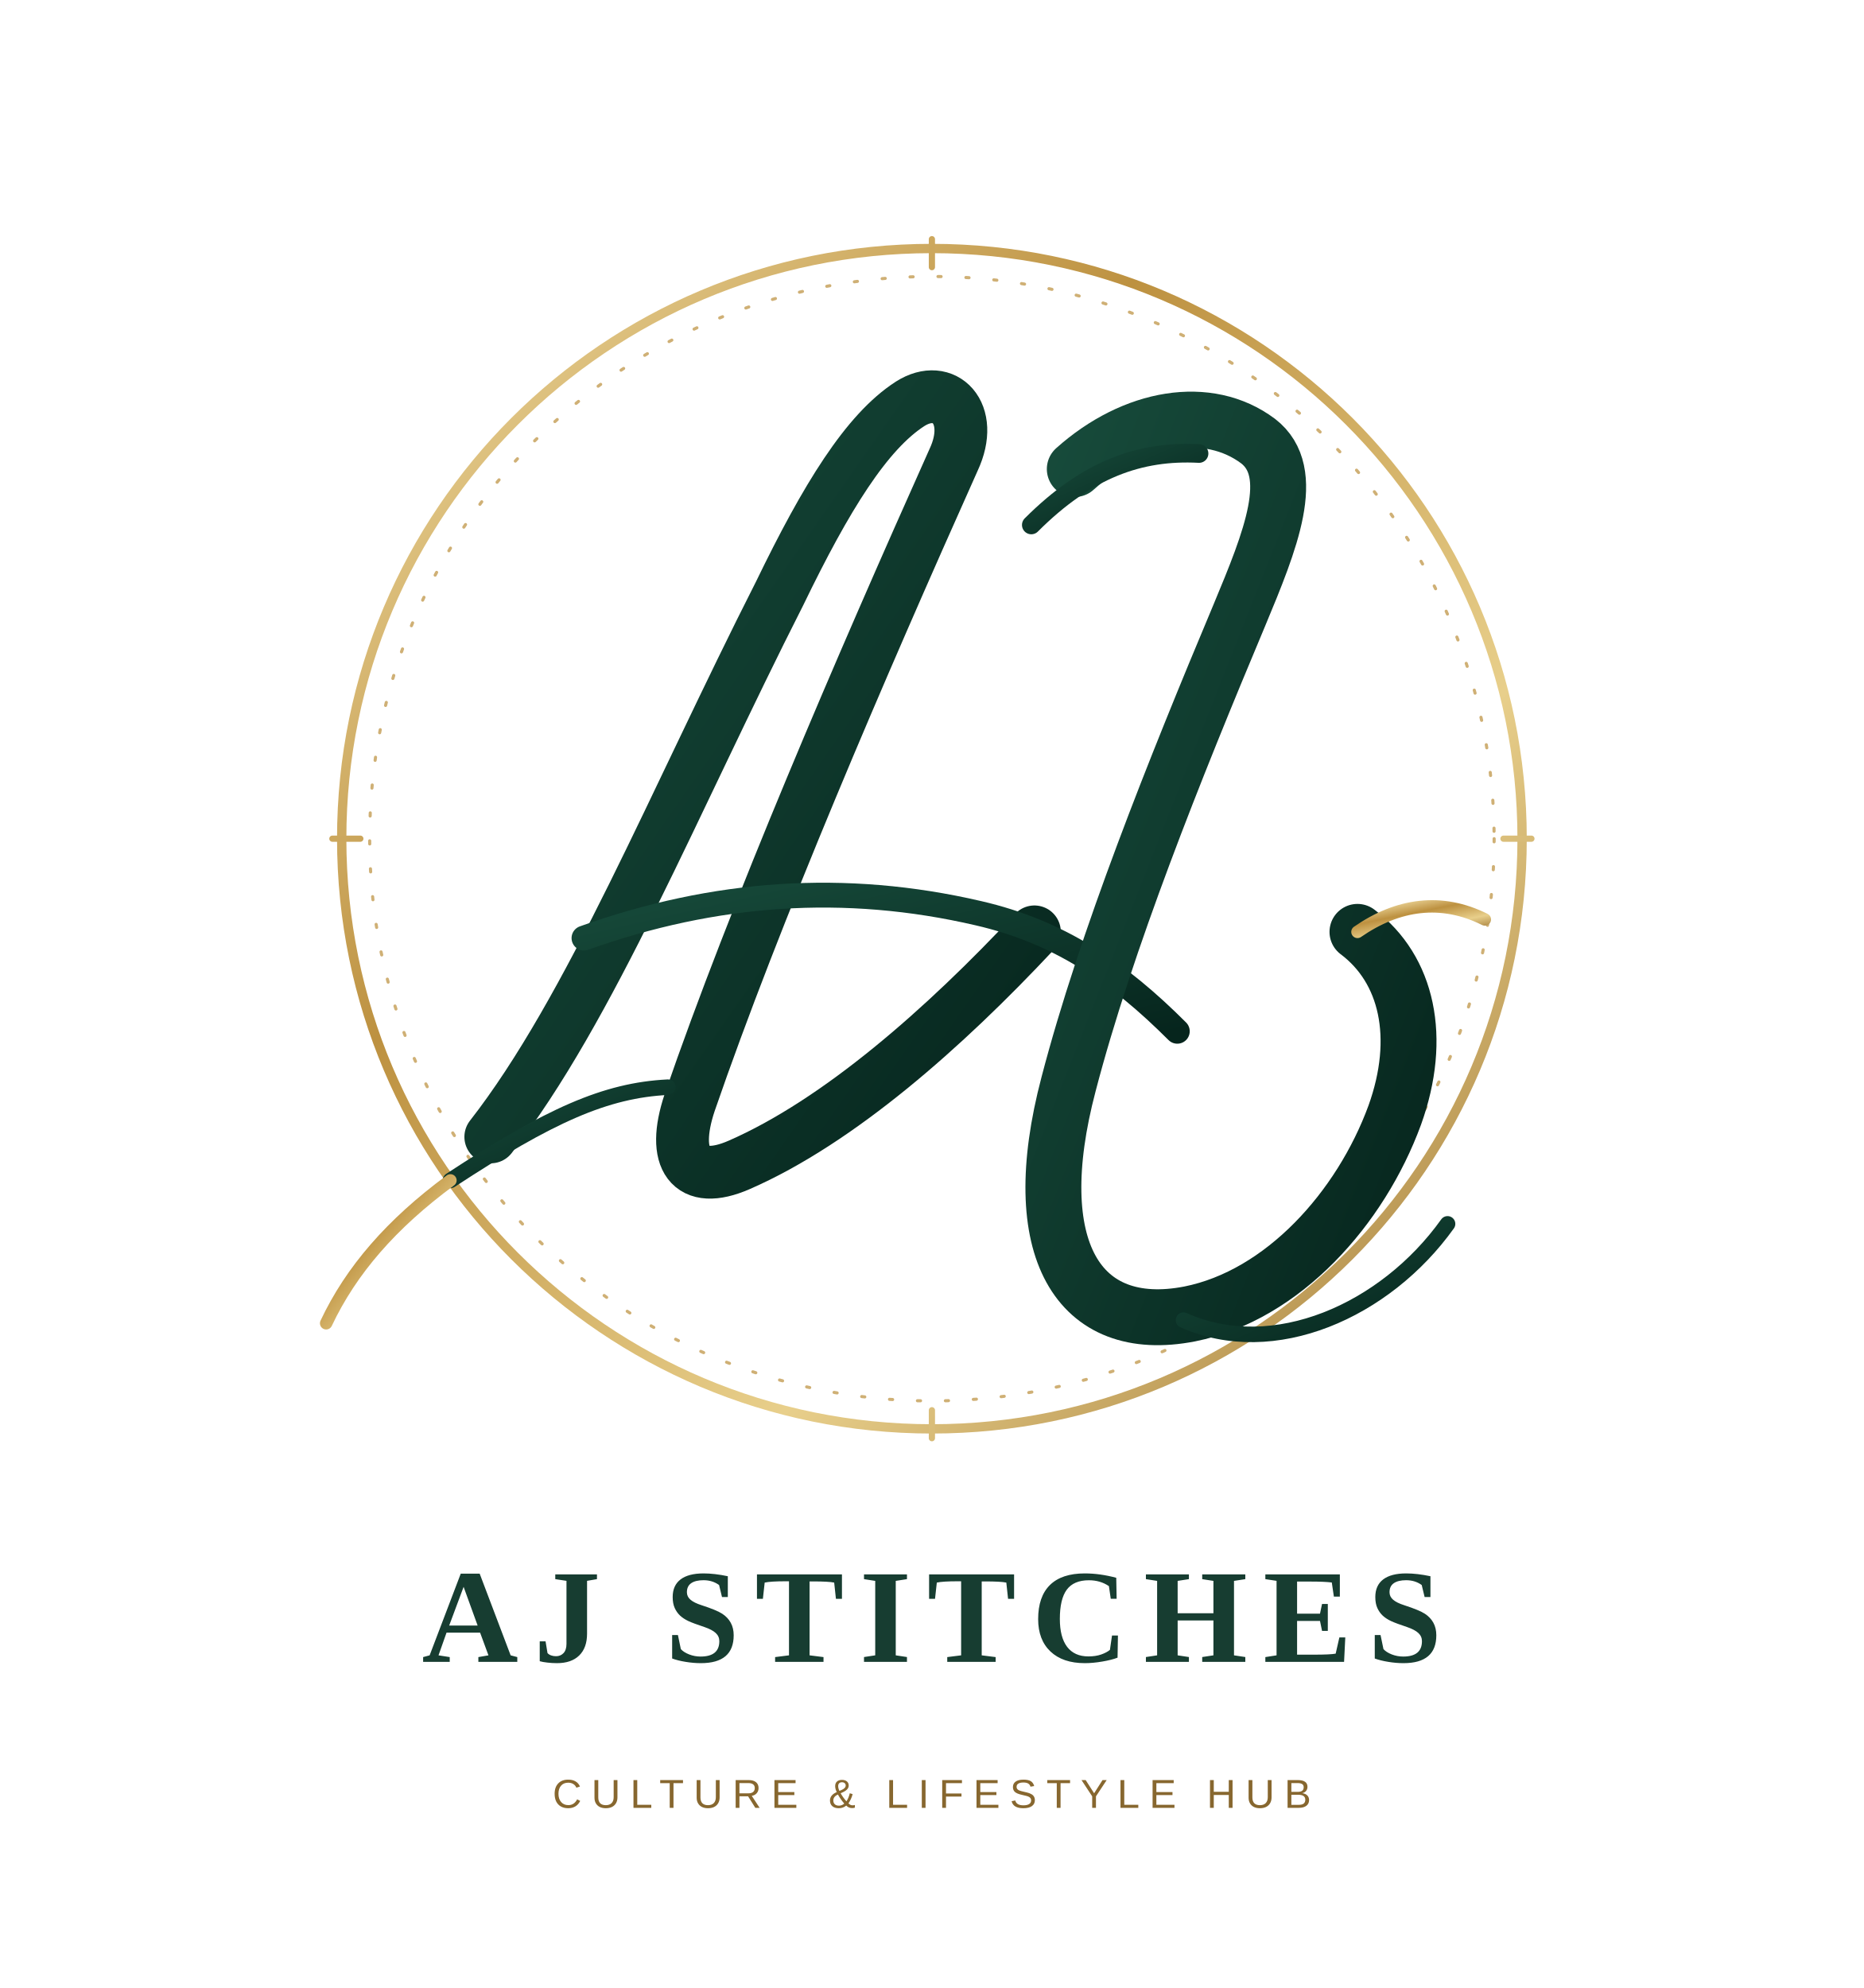
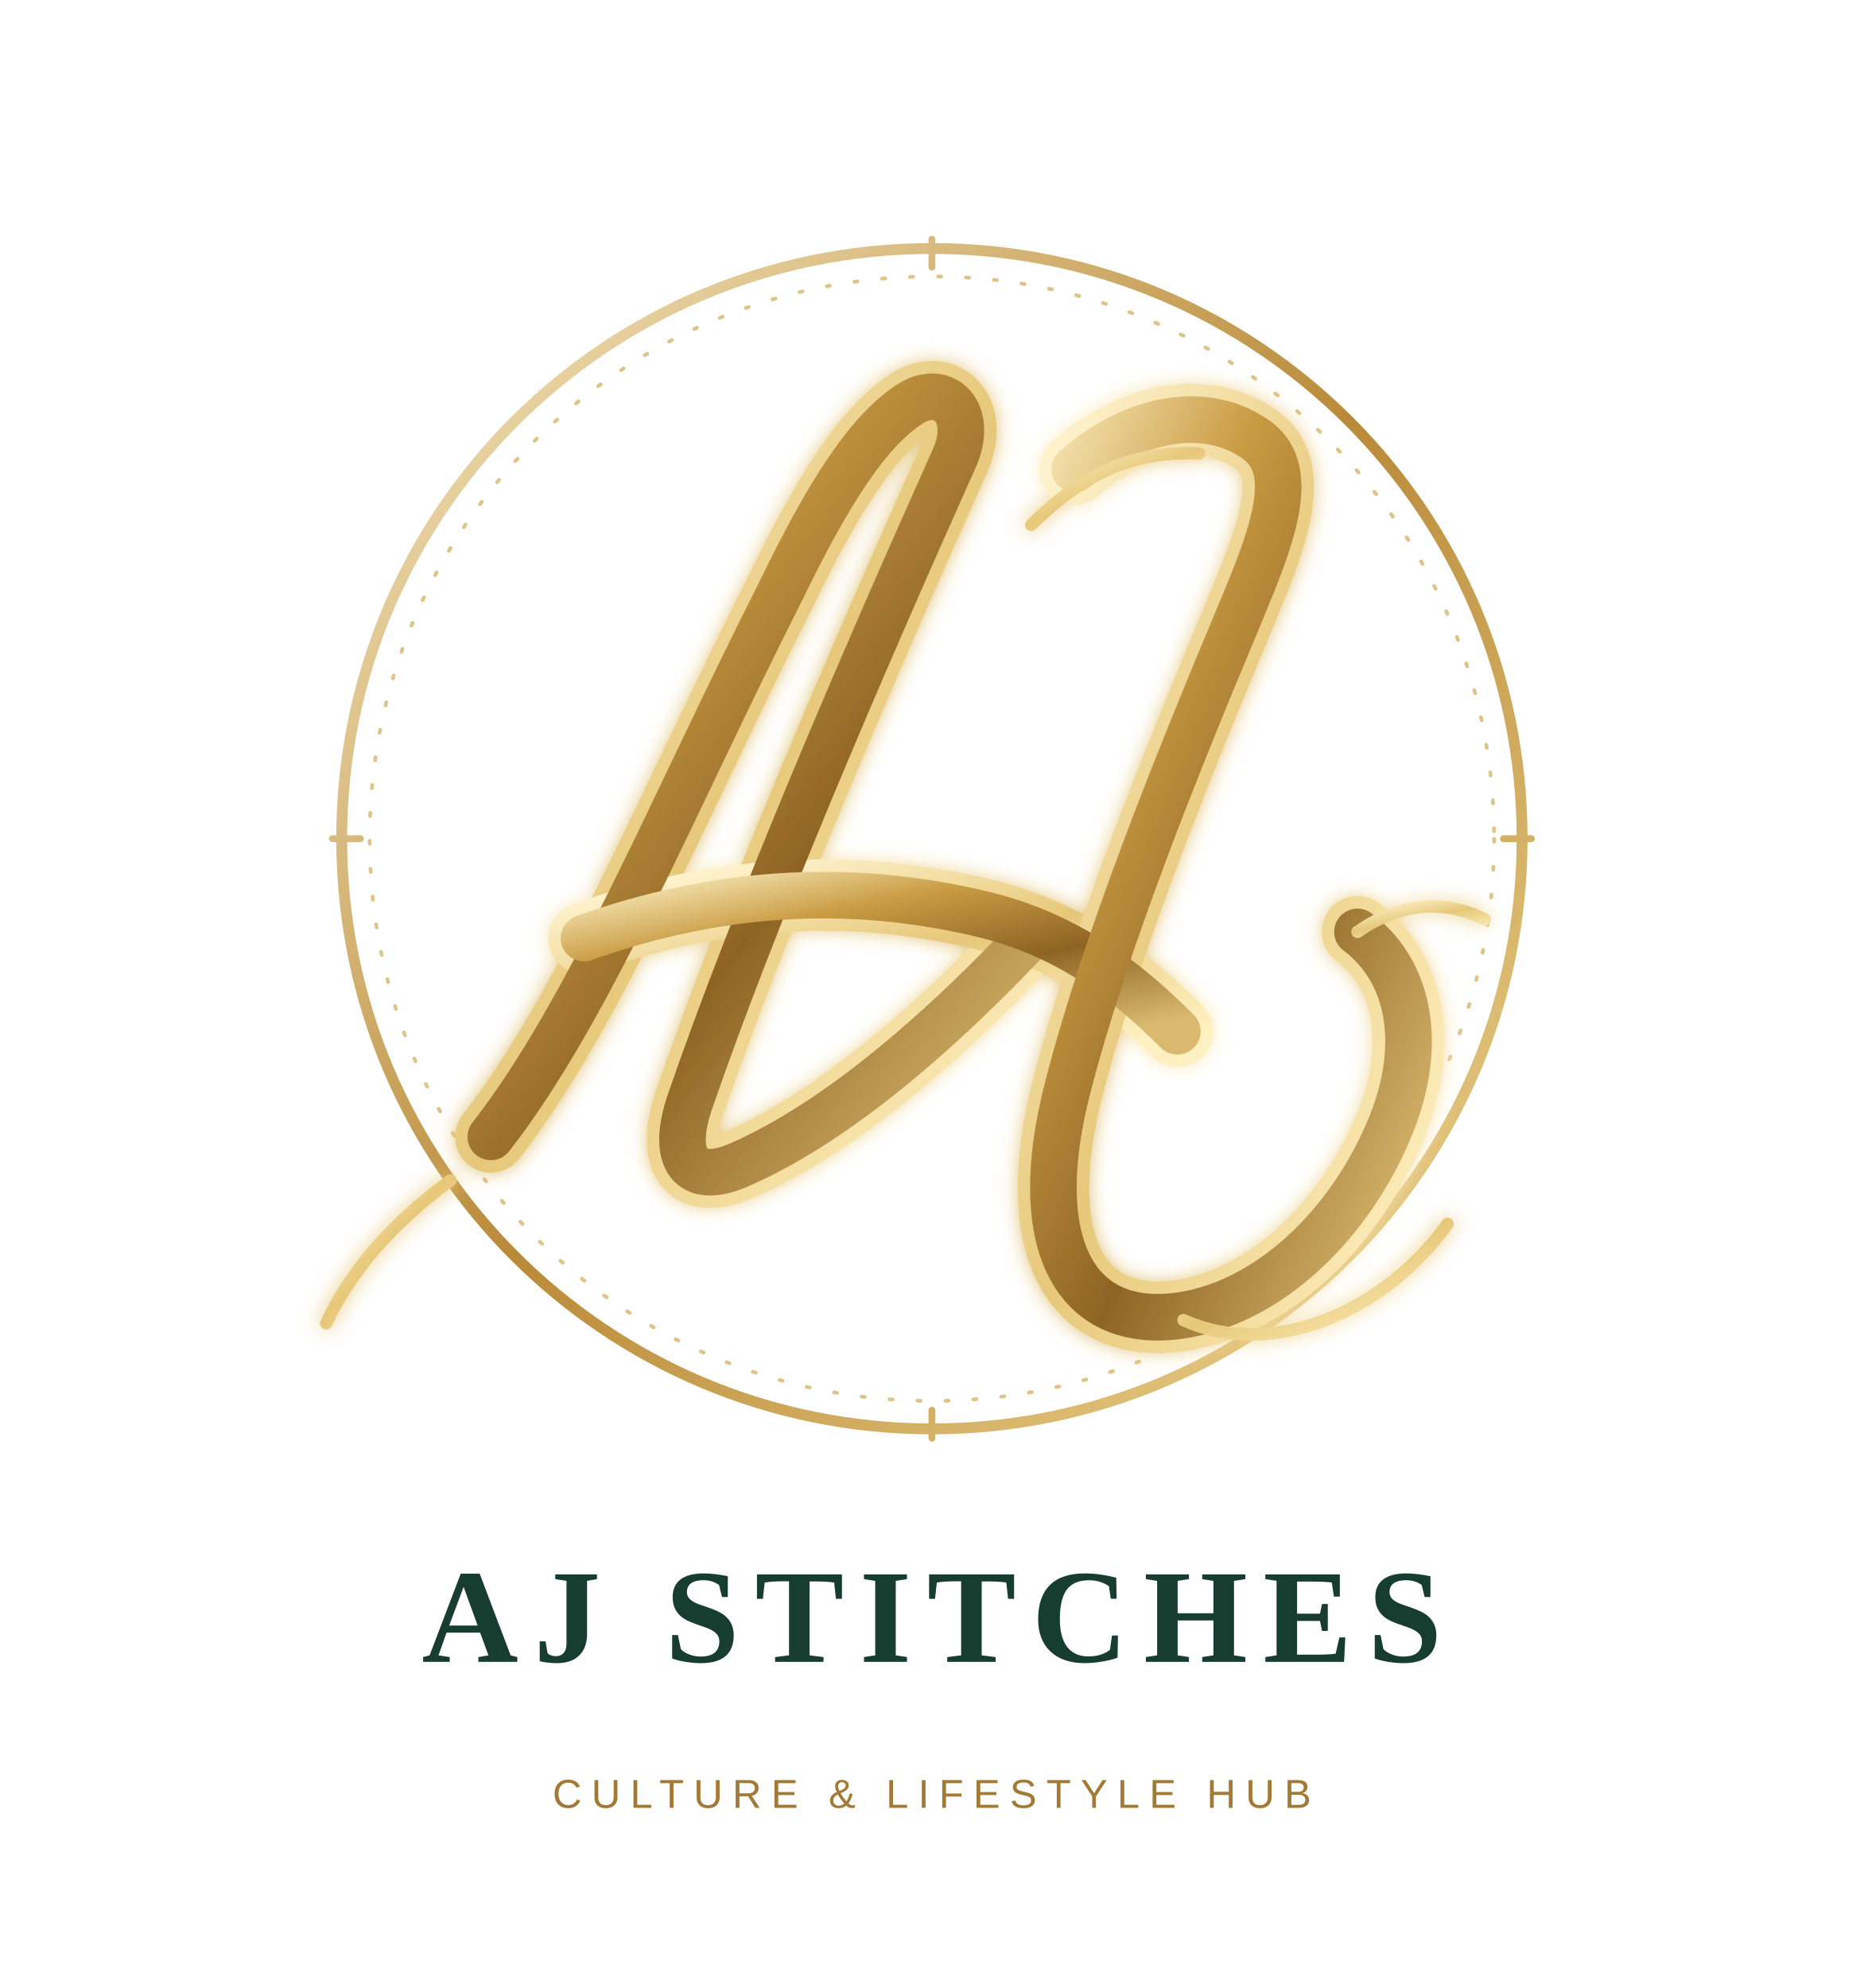
<svg xmlns="http://www.w3.org/2000/svg" viewBox="0 0 600 640" role="img" aria-labelledby="title desc">
  <defs>
-     <linearGradient id="gold" x1="0" y1="0" x2="1" y2="1">
-       <stop offset="0" stop-color="#f5e4ad" />
-       <stop offset=".35" stop-color="#bd9140" />
-       <stop offset=".68" stop-color="#e8cf8b" />
-       <stop offset="1" stop-color="#9a702d" />
+     <linearGradient id="gold-core" x1="0" y1="0" x2="0.9" y2="1">
+       <stop offset="0" stop-color="#f6e5b2" />
+       <stop offset=".28" stop-color="#c99b43" />
+       <stop offset=".62" stop-color="#8e6424" />
+       <stop offset="1" stop-color="#d9b96f" />
    </linearGradient>
-     <linearGradient id="ink" x1="0" y1="0" x2="1" y2="1">
-       <stop offset="0" stop-color="#174b3b" />
-       <stop offset="1" stop-color="#06251d" />
+     <linearGradient id="gold-edge" x1="0" y1="0" x2="1" y2="1">
+       <stop offset="0" stop-color="#fff3cf" />
+       <stop offset=".48" stop-color="#e7c879" />
+       <stop offset="1" stop-color="#fff0c1" />
    </linearGradient>
+     <linearGradient id="ring-gold" x1="0" y1="0" x2="1" y2="1">
+       <stop offset="0" stop-color="#f9edc9" />
+       <stop offset=".5" stop-color="#b98a38" />
+       <stop offset="1" stop-color="#f1d995" />
+     </linearGradient>
+     <filter id="gold-glow" x="-30%" y="-30%" width="160%" height="160%">
+       <feGaussianBlur stdDeviation="3.2" result="blur" />
+       <feMerge>
+         <feMergeNode in="blur" />
+         <feMergeNode in="SourceGraphic" />
+       </feMerge>
+     </filter>
  </defs>
-   <circle class="monogram-ring" cx="300" cy="270" r="190" fill="none" stroke="url(#gold)" stroke-width="3" />
-   <circle cx="300" cy="270" r="181" fill="none" stroke="#bd9140" stroke-width="1" stroke-dasharray="1 8" stroke-linecap="round" opacity=".72" />
-   <g class="aj-calligraphy" fill="none" stroke="url(#ink)" stroke-linecap="round" stroke-linejoin="round">
-     <path d="M158 366            C190 325 217 258 251 191            C266 160 279 139 293 130            C304 123 314 133 307 148            C277 215 243 294 222 355            C216 373 222 382 238 375            C270 361 304 331 333 300" stroke-width="17" />
-     <path d="M188 302 C230 287 272 284 315 294 C341 300 360 313 379 332" stroke-width="8" />
-     <path d="M145 380 C177 359 195 351 215 350" stroke-width="5" />
-     <path d="M346 151            C365 134 389 130 405 142            C418 152 409 174 399 198            C378 248 356 303 344 349            C330 402 347 430 383 423            C413 417 438 389 449 359            C458 334 453 312 437 300" stroke-width="18" />
-     <path d="M332 169 C350 151 367 145 386 146" stroke-width="6" />
-     <path d="M381 425 C410 438 446 422 466 394" stroke-width="5" />
-     <path d="M145 380 C126 394 113 409 105 426" stroke="url(#gold)" stroke-width="4" />
-     <path d="M437 300 C450 291 464 289 478 296" stroke="url(#gold)" stroke-width="4" />
+   <circle cx="300" cy="270" r="190" fill="none" stroke="url(#ring-gold)" stroke-width="3.5" />
+   <circle cx="300" cy="270" r="181" fill="none" stroke="#d6b56c" stroke-width="1.2" stroke-dasharray="1 8" stroke-linecap="round" opacity=".8" />
+   <g fill="none" stroke-linecap="round" stroke-linejoin="round" filter="url(#gold-glow)">
+     <g stroke="url(#gold-edge)" stroke-width="23">
+       <path d="M158 366 C190 325 217 258 251 191 C266 160 279 139 293 130 C304 123 314 133 307 148 C277 215 243 294 222 355 C216 373 222 382 238 375 C270 361 304 331 333 300" />
+       <path d="M188 302 C230 287 272 284 315 294 C341 300 360 313 379 332" />
+       <path d="M346 151 C365 134 389 130 405 142 C418 152 409 174 399 198 C378 248 356 303 344 349 C330 402 347 430 383 423 C413 417 438 389 449 359 C458 334 453 312 437 300" />
+     </g>
+     <g stroke="url(#gold-core)" stroke-width="15">
+       <path d="M158 366 C190 325 217 258 251 191 C266 160 279 139 293 130 C304 123 314 133 307 148 C277 215 243 294 222 355 C216 373 222 382 238 375 C270 361 304 331 333 300" />
+       <path d="M188 302 C230 287 272 284 315 294 C341 300 360 313 379 332" />
+       <path d="M346 151 C365 134 389 130 405 142 C418 152 409 174 399 198 C378 248 356 303 344 349 C330 402 347 430 383 423 C413 417 438 389 449 359 C458 334 453 312 437 300" />
+     </g>
+     <g stroke="url(#gold-edge)" stroke-width="4">
+       <path d="M145 380 C126 394 113 409 105 426" />
+       <path d="M437 300 C450 291 464 289 478 296" />
+       <path d="M332 169 C350 151 367 145 386 146" />
+       <path d="M381 425 C410 438 446 422 466 394" />
+     </g>
  </g>
-   <g fill="none" stroke="url(#gold)" stroke-width="2" stroke-linecap="round">
-     <path d="M300 77 v9 M300 454 v9 M107 270 h9 M484 270 h9" />
+   <g fill="none" stroke="url(#ring-gold)" stroke-width="2.2" stroke-linecap="round">
+     <path d="M300 77v9 M300 454v9 M107 270h9 M484 270h9" />
  </g>
-   <text class="brand-name" x="300" y="535" text-anchor="middle" fill="#173d31" font-family="'Cormorant Garamond', 'Times New Roman', serif" font-size="43" font-weight="600" letter-spacing="5">AJ STITCHES</text>
-   <path d="M224 552 H376" stroke="url(#gold)" stroke-width="1.5" />
-   <text class="brand-descriptor" x="300" y="582" text-anchor="middle" fill="#87672f" font-family="Jost, Arial, sans-serif" font-size="13" font-weight="500" letter-spacing="3.1">CULTURE &amp; LIFESTYLE HUB</text>
+   <text x="300" y="535" text-anchor="middle" fill="#173d31" font-family="'Cormorant Garamond','Times New Roman',serif" font-size="43" font-weight="600" letter-spacing="5">AJ STITCHES</text>
+   <path d="M224 552H376" stroke="url(#ring-gold)" stroke-width="1.5" />
+   <text x="300" y="582" text-anchor="middle" fill="#a27a35" font-family="Jost,Arial,sans-serif" font-size="13" font-weight="500" letter-spacing="3.1">CULTURE &amp; LIFESTYLE HUB</text>
</svg>
